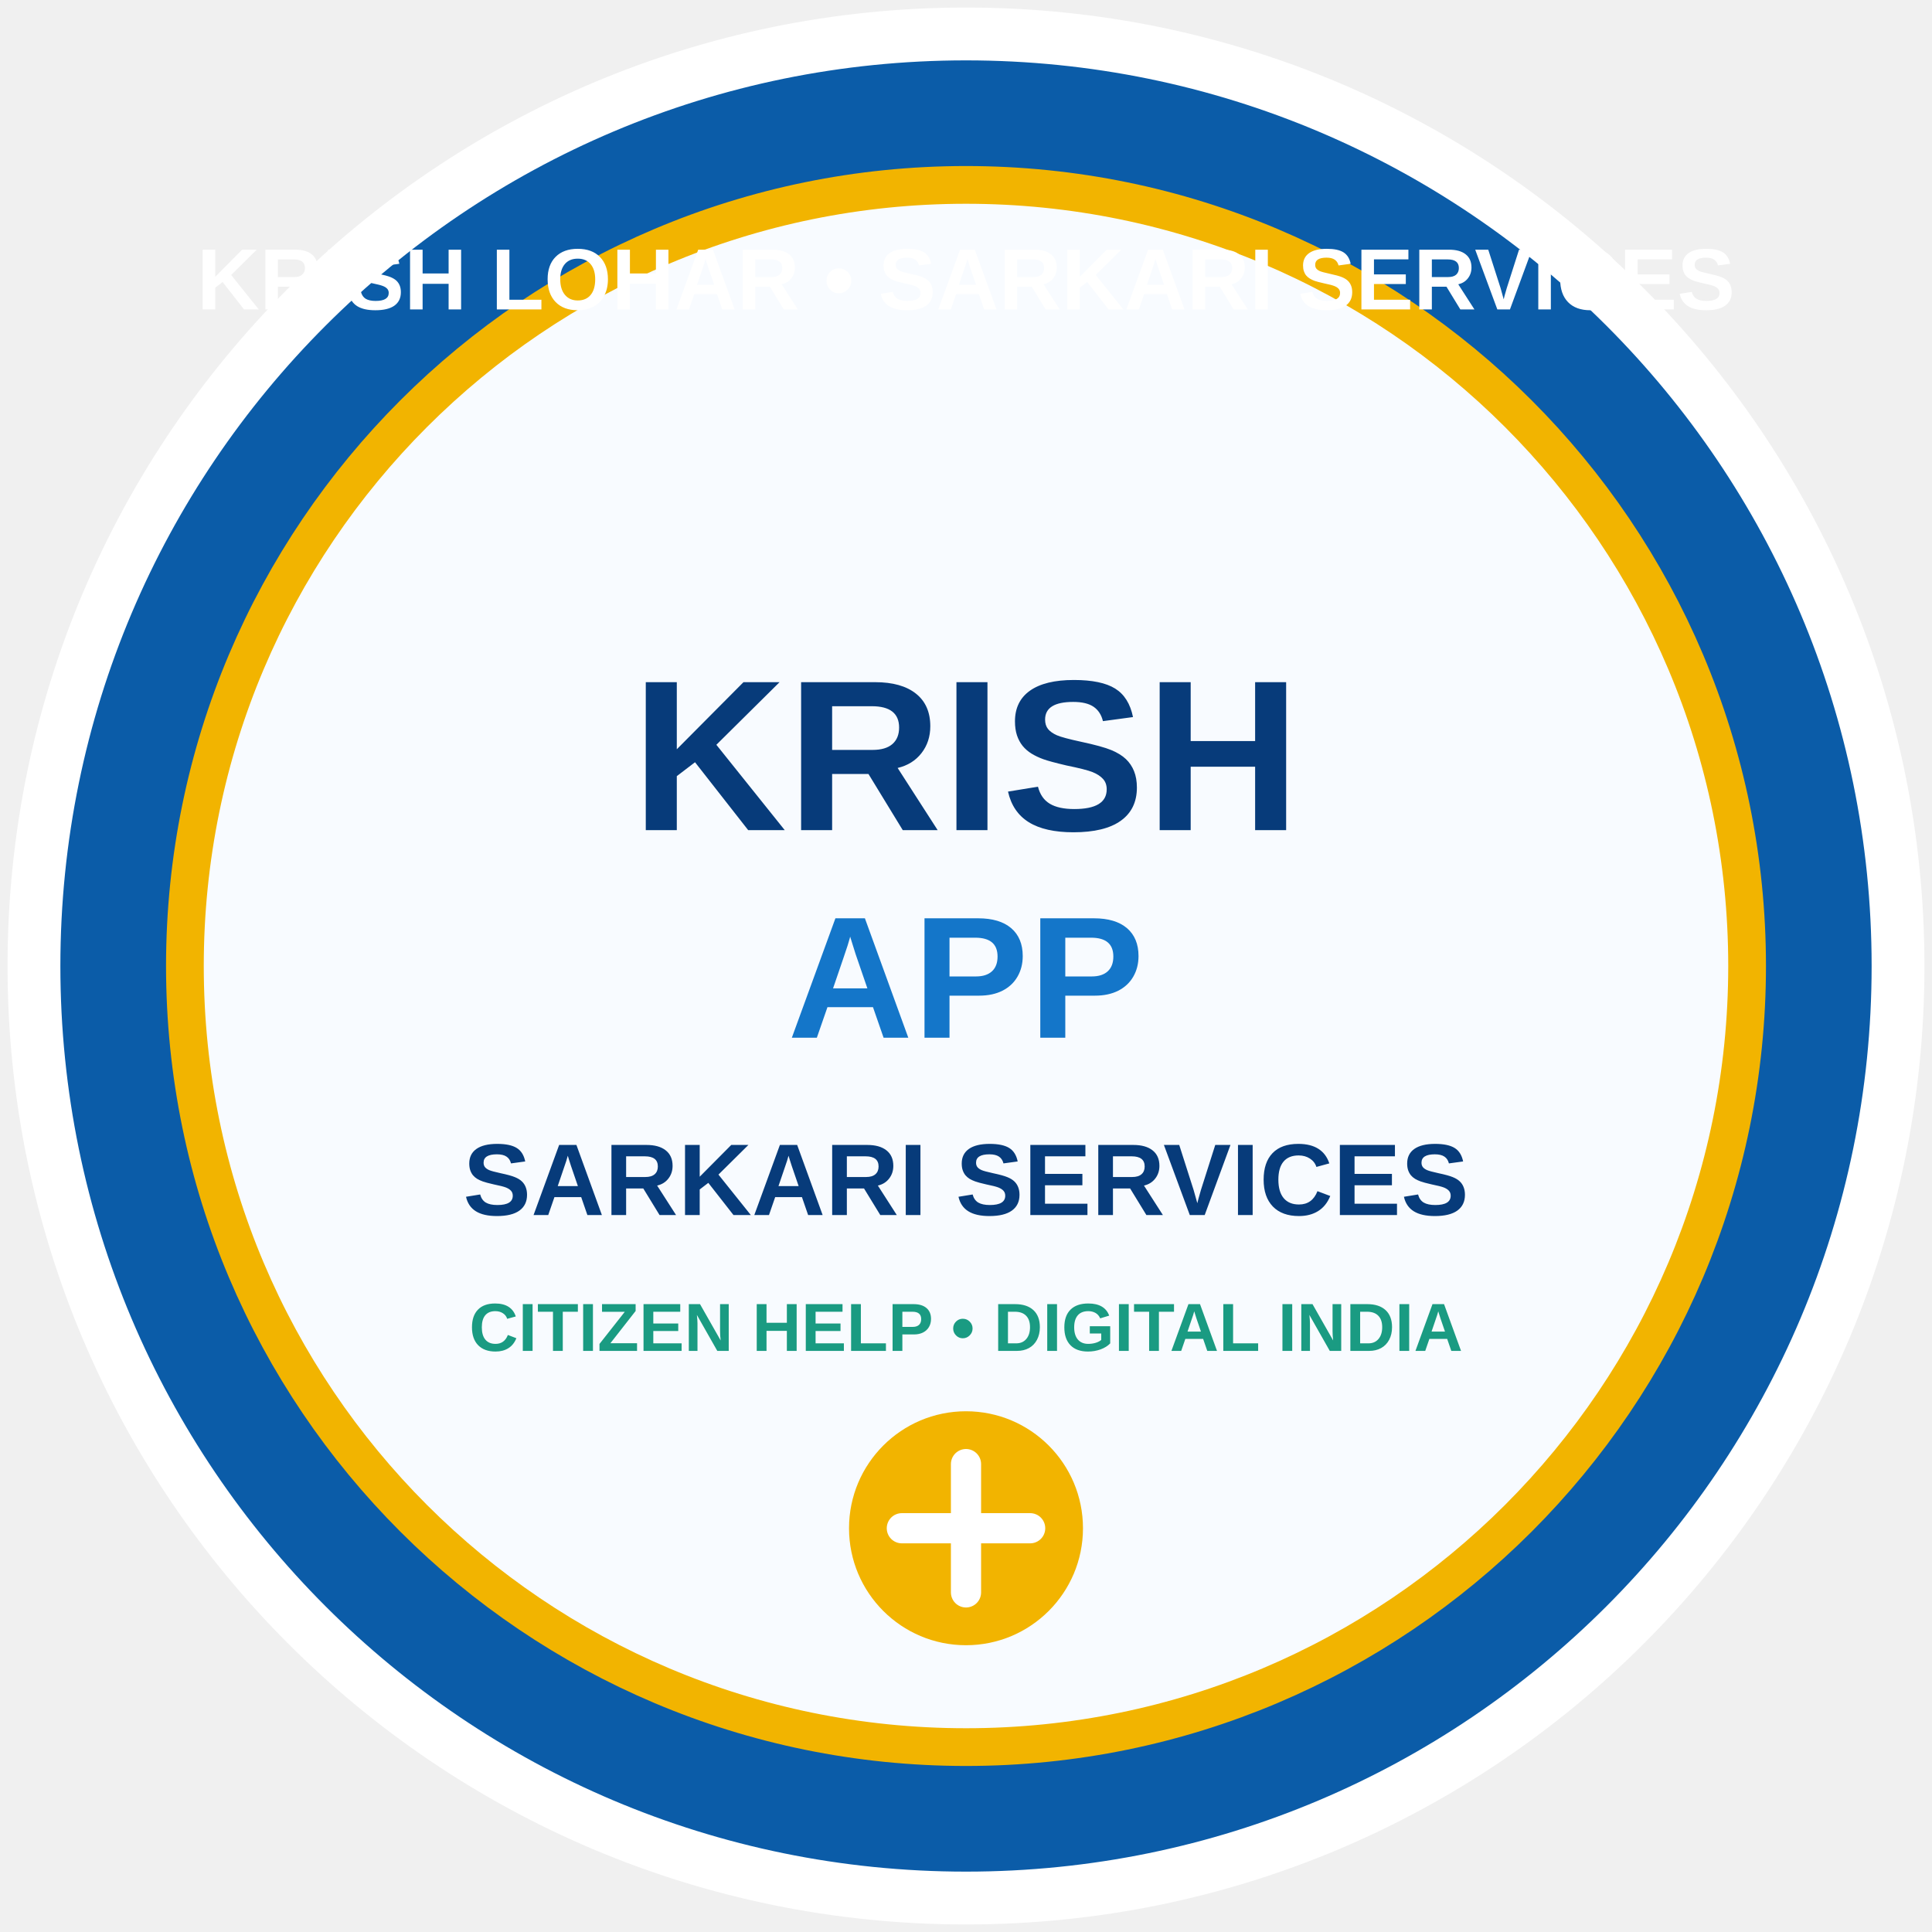
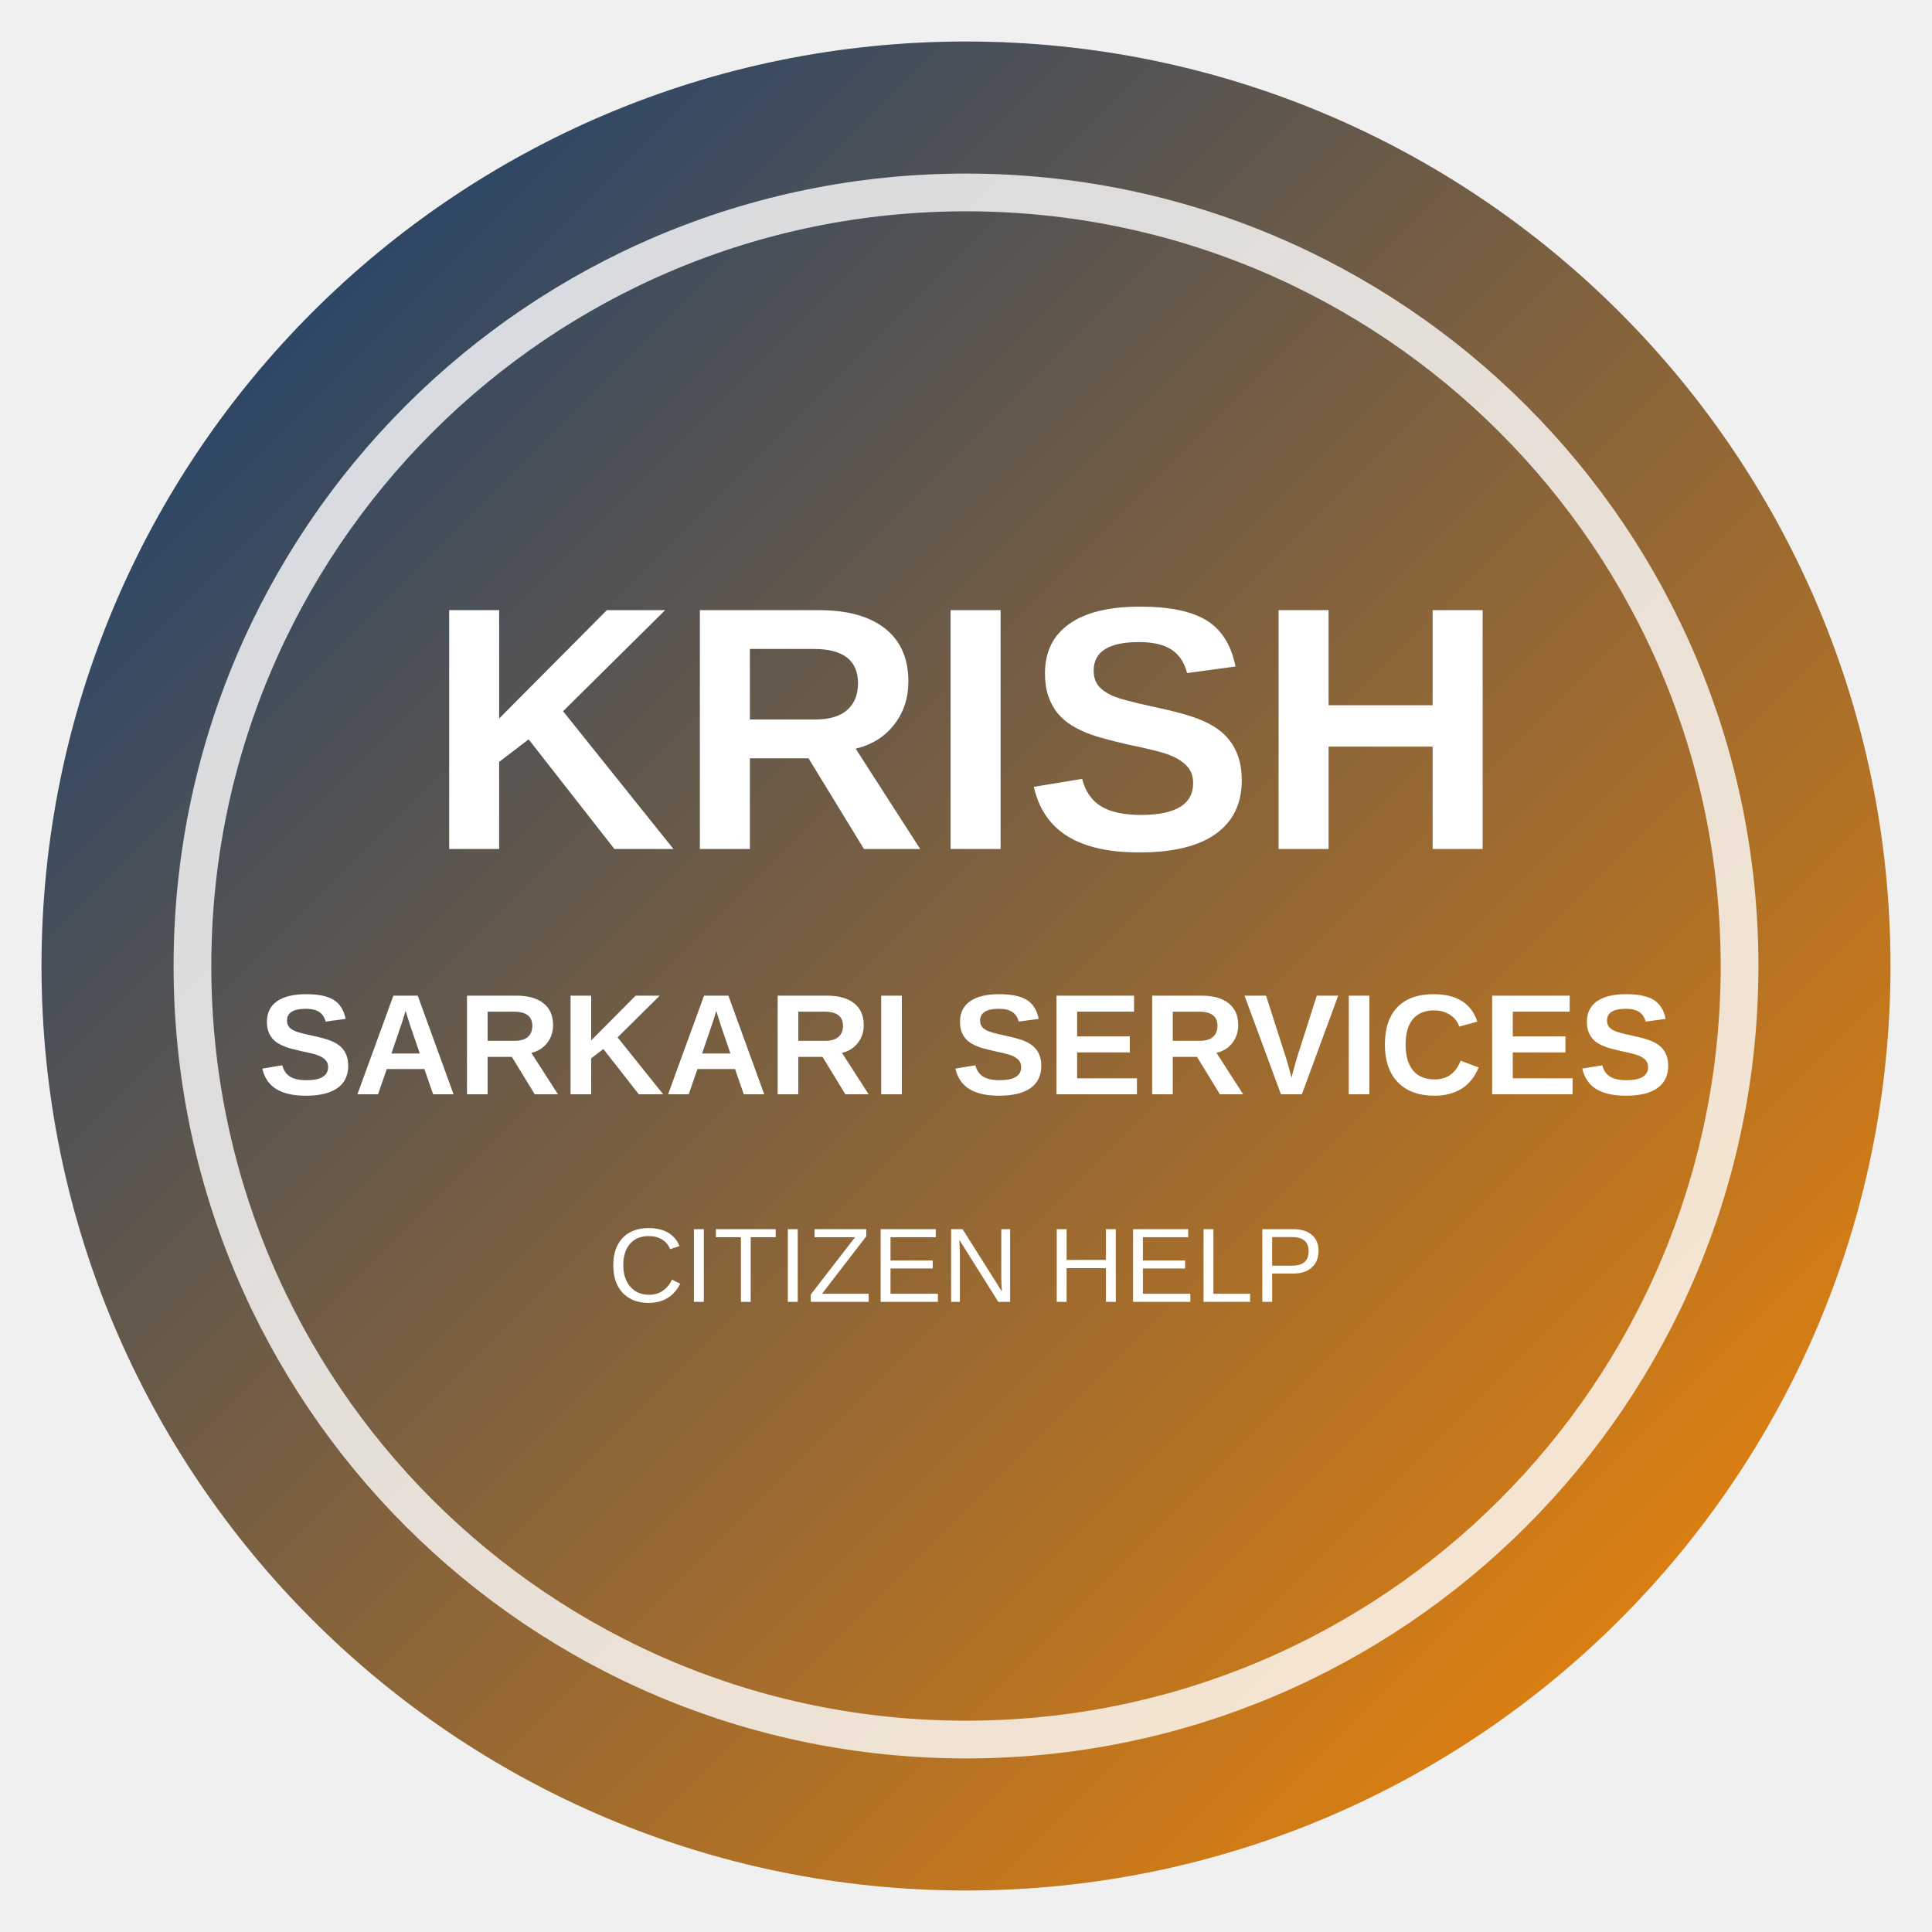
<svg xmlns="http://www.w3.org/2000/svg" viewBox="0 0 512 512">
-   <circle cx="256" cy="256" r="247" fill="#0b5ca8" stroke="#fff" stroke-width="14" />
-   <circle cx="256" cy="256" r="207" fill="#f8fbff" stroke="#f2b400" stroke-width="10" />
-   <text x="256" y="82" text-anchor="middle" fill="#fff" font-size="23" font-family="Arial" font-weight="700">KRISH LOHAR • SARKARI SERVICES</text>
-   <text x="256" y="220" text-anchor="middle" fill="#073b7a" font-size="57" font-family="Arial" font-weight="900">KRISH</text>
-   <text x="256" y="275" text-anchor="middle" fill="#1476c9" font-size="46" font-family="Arial" font-weight="900">APP</text>
-   <text x="256" y="322" text-anchor="middle" fill="#073b7a" font-size="27" font-family="Arial" font-weight="800">SARKARI SERVICES</text>
-   <text x="256" y="358" text-anchor="middle" fill="#1a9b82" font-size="18" font-family="Arial" font-weight="700">CITIZEN HELP • DIGITAL INDIA</text>
-   <circle cx="256" cy="405" r="31" fill="#f2b400" />
-   <path d="M256 388v34M239 405h34" stroke="#fff" stroke-width="8" stroke-linecap="round" />
+   <defs>
+     <linearGradient id="g" x1="0" x2="1" y1="0" y2="1">
+       <stop stop-color="#083b78" />
+       <stop offset="1" stop-color="#ff8a00" />
+     </linearGradient>
+   </defs>
+   <circle cx="256" cy="256" r="245" fill="url(#g)" />
+   <circle cx="256" cy="256" r="205" fill="none" stroke="#fff" stroke-opacity=".8" stroke-width="10" />
+   <text x="256" y="225" text-anchor="middle" fill="#fff" font-size="92" font-family="Arial" font-weight="900">KRISH</text>
+   <text x="256" y="290" text-anchor="middle" fill="#fff" font-size="38" font-family="Arial" font-weight="700">SARKARI SERVICES</text>
+   <text x="256" y="345" text-anchor="middle" fill="#fff" font-size="28" font-family="Arial">CITIZEN HELP</text>
</svg>
